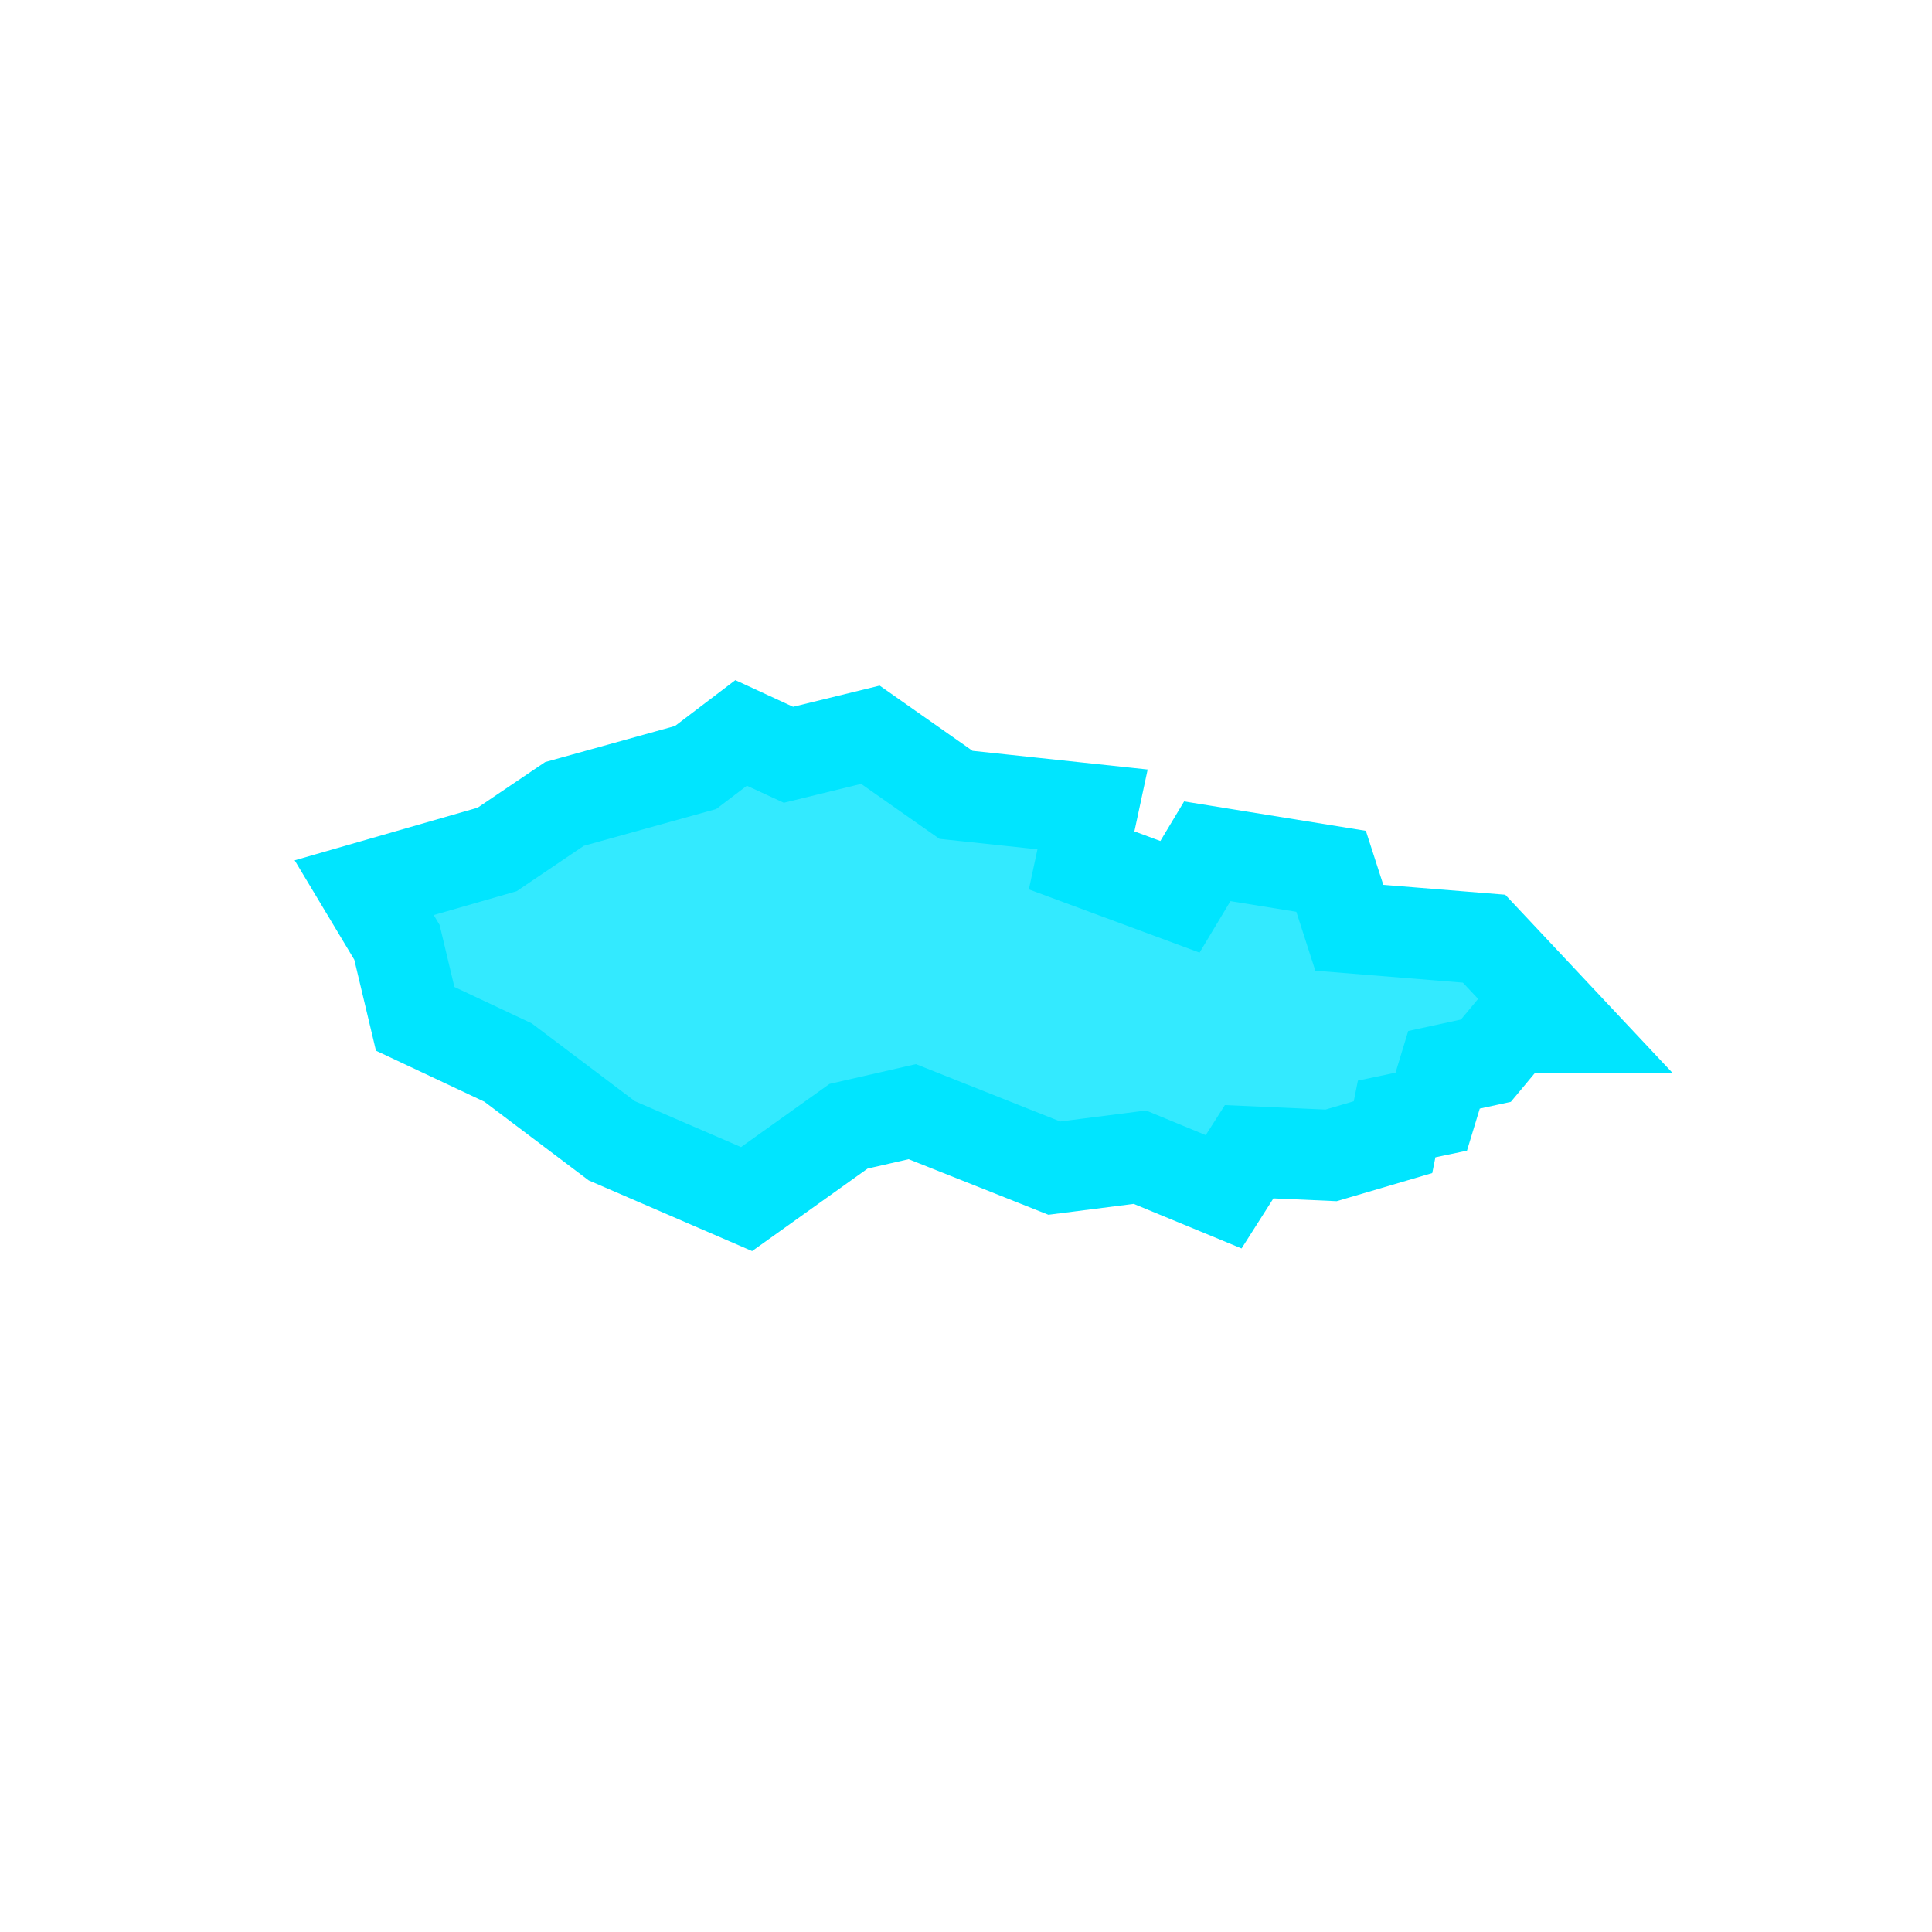
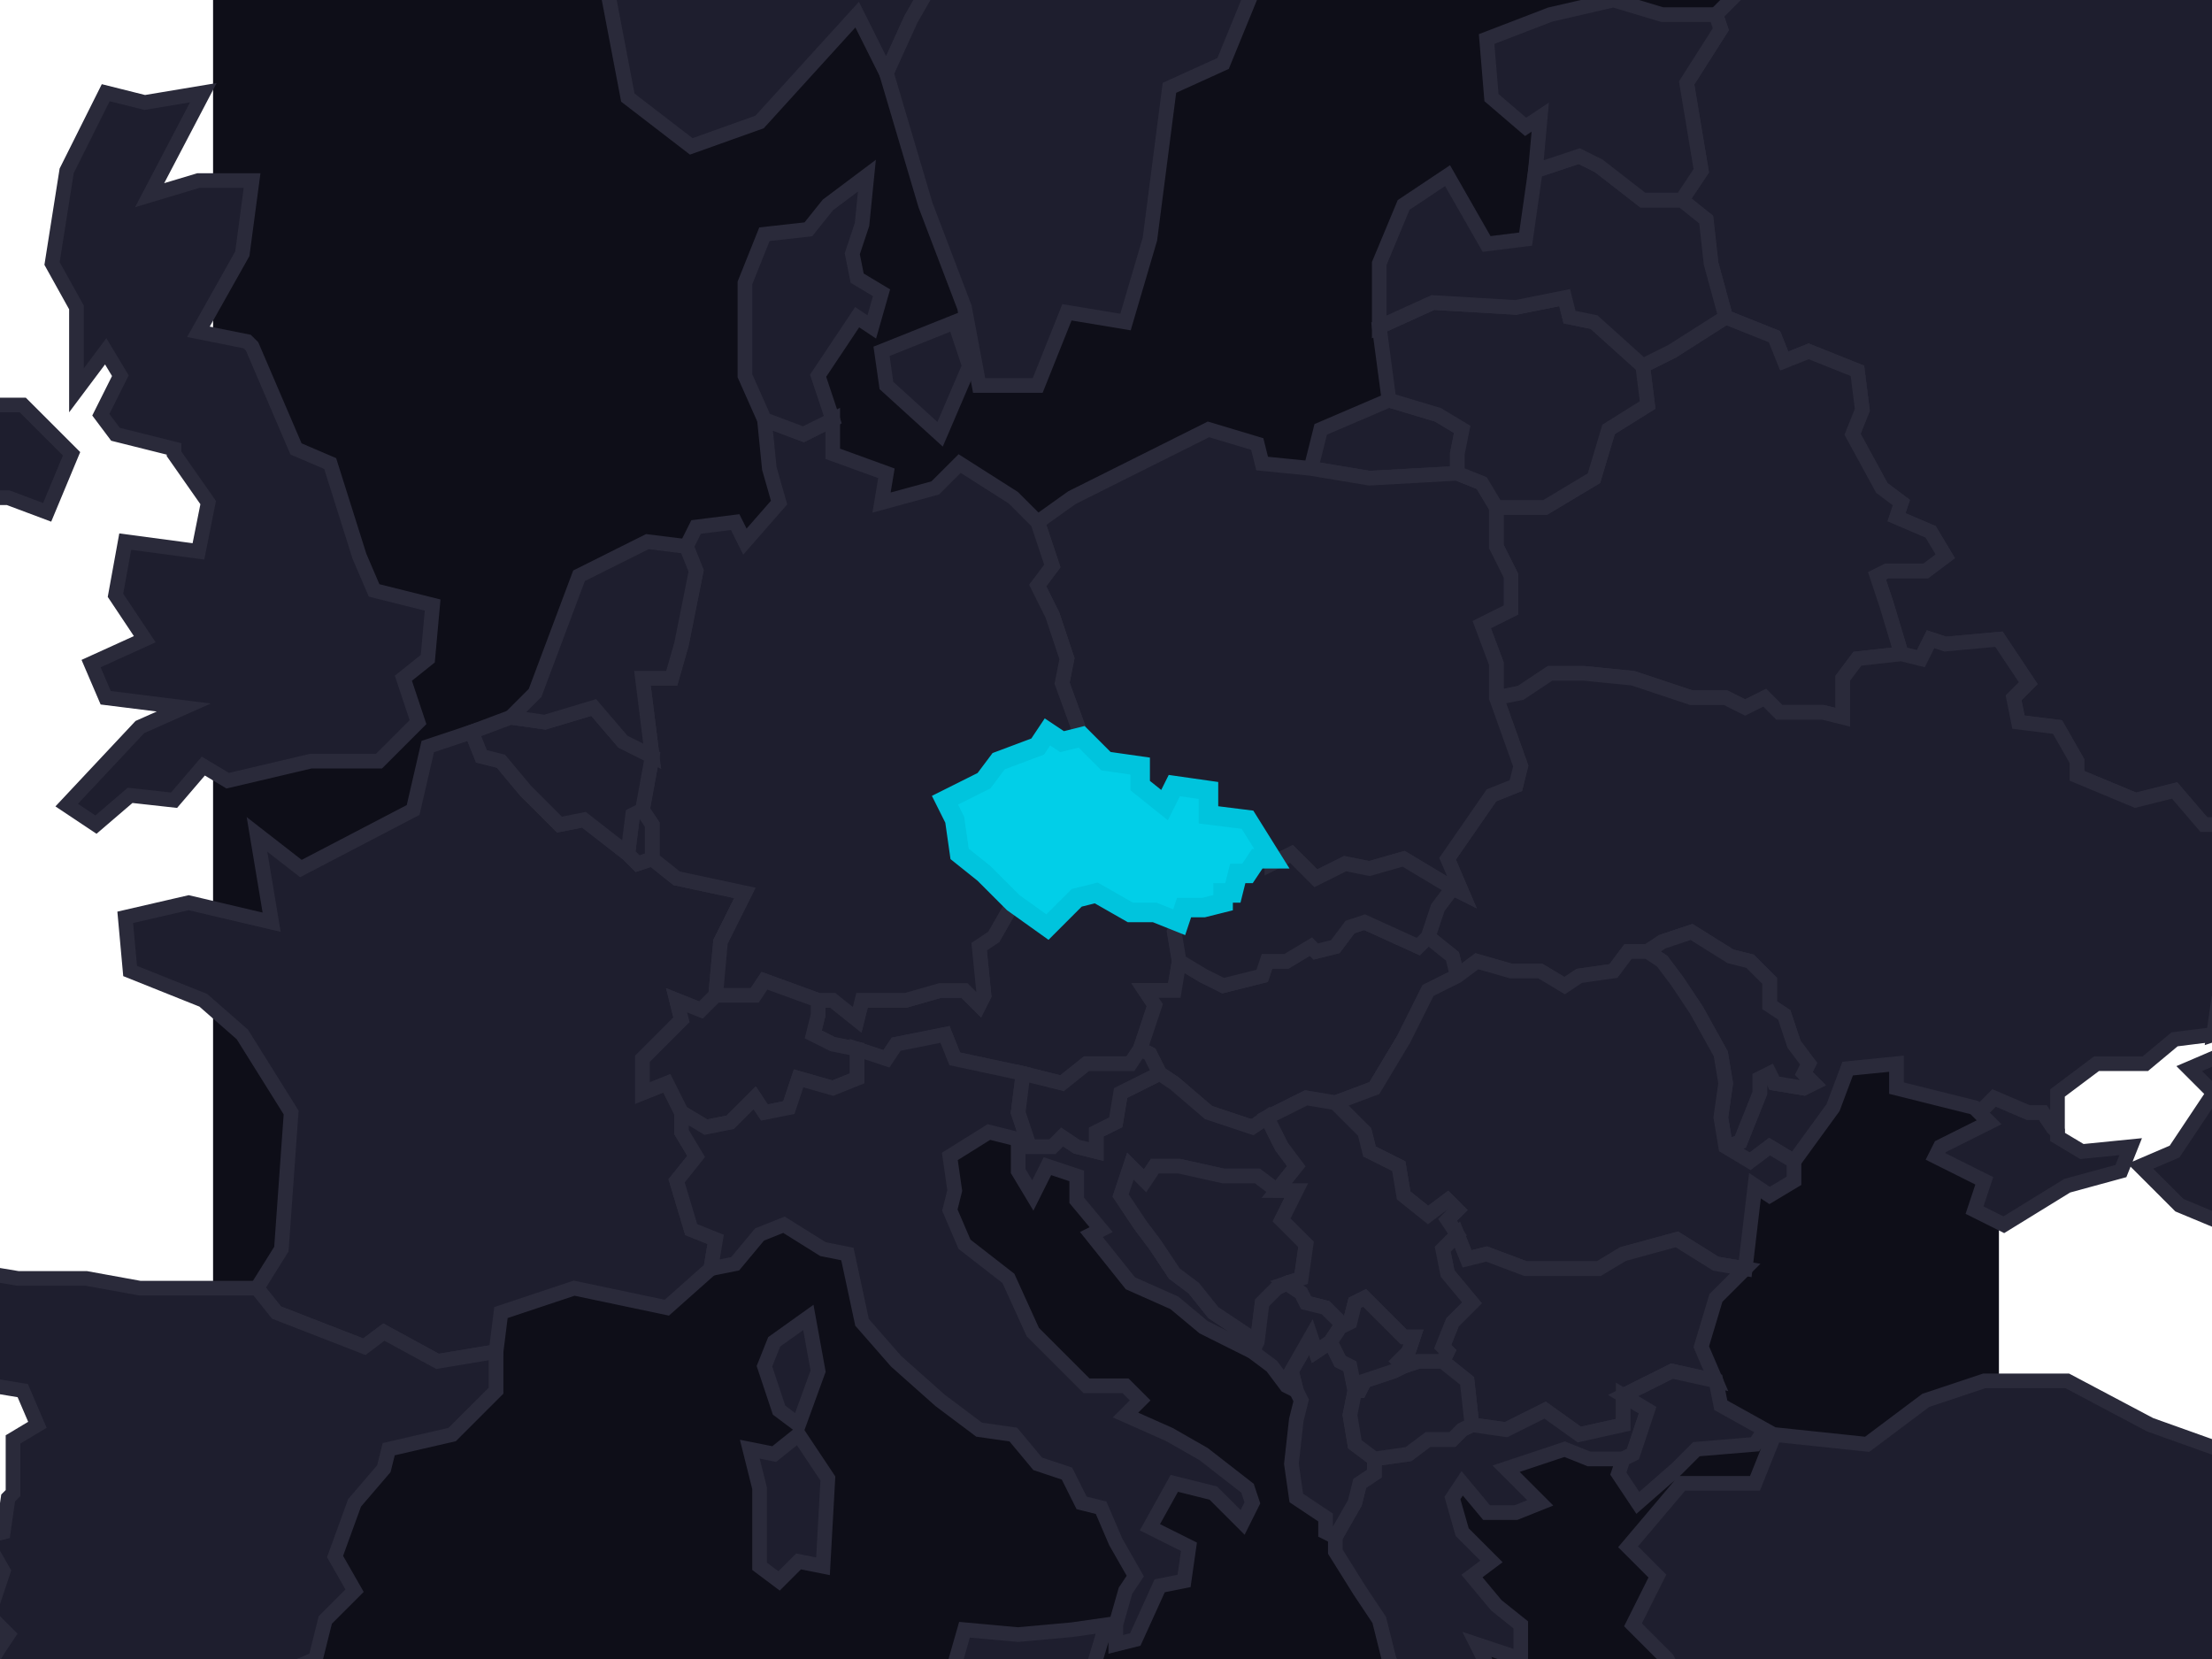
- <svg xmlns="http://www.w3.org/2000/svg" viewBox="10.24 -53.12 10.61 6.56" width="300" height="300" preserveAspectRatio="xMidYMid meet">
-   <path d="M15.02,-51.11L15.49,-50.78L16.24,-50.70L16.18,-50.42L16.72,-50.22L16.87,-50.47L17.55,-50.36L17.65,-50.05L18.39,-49.99L18.85,-49.50L18.55,-49.50L18.40,-49.32L18.17,-49.27L18.10,-49.04L17.91,-49.00L17.89,-48.90L17.55,-48.80L17.10,-48.82L16.96,-48.60L16.50,-48.79L16.03,-48.73L15.25,-49.04L14.90,-48.96L14.34,-48.56L13.60,-48.88L13.03,-49.31L12.52,-49.55L12.42,-49.97L12.24,-50.27L12.97,-50.48L13.34,-50.73L14.06,-50.93L14.31,-51.12L14.57,-51.00L15.02,-51.11Z" fill="#00e5ff" stroke="#00e5ff" stroke-width="0.5" fill-opacity="0.8" />
+ <svg xmlns="http://www.w3.org/2000/svg" viewBox="-2.8 -74.7 36.6 34.0" width="400" height="300" preserveAspectRatio="xMidYMid meet">
+   <rect x="-2.8" y="-74.7" width="36.6" height="34.0" fill="#0e0e18" />
+   <path d="M178.7,-102.7L180.0,-104.0L180.0,-101.9L178.9,-101.8L178.7,-102.7ZM49.1,-52.5L48.6,-51.6L47.7,-51.4L46.7,-49.9L47.6,-48.6L47.5,-47.7L48.6,-46.1L48.6,-46.1L48.0,-45.6L47.8,-45.2L47.4,-45.3L46.7,-46.1L46.4,-46.2L45.8,-46.5L45.5,-47.0L44.5,-47.3L43.9,-47.1L43.8,-47.4L42.4,-48.0L40.9,-48.2L40.1,-48.5L40.0,-48.3L38.7,-49.5L37.5,-50.0L36.7,-50.8L37.4,-51.1L38.2,-52.3L37.7,-52.8L39.1,-53.4L39.1,-53.8L38.2,-53.5L38.3,-54.2L38.8,-54.6L39.7,-54.7L39.9,-55.2L39.7,-56.0L40.1,-56.8L40.1,-57.3L38.6,-57.8L38.0,-57.8L37.4,-58.5L36.6,-58.3L35.4,-58.8L35.4,-59.1L35.0,-59.8L34.2,-59.9L34.1,-60.4L34.4,-60.7L33.8,-61.6L32.7,-61.5L32.4,-61.6L32.2,-61.2L31.8,-61.3L31.8,-61.3L31.5,-62.3L31.3,-62.9L31.5,-63.0L32.3,-63.0L32.7,-63.3L32.4,-63.8L31.7,-64.1L31.8,-64.4L31.4,-64.7L30.8,-65.8L31.0,-66.3L30.9,-67.1L29.9,-67.5L29.4,-67.3L29.2,-67.8L28.2,-68.2L27.9,-69.3L27.8,-70.2L27.3,-70.6L27.7,-71.2L27.4,-73.0L28.1,-74.1L28.0,-74.4L28.0,-74.4L29.1,-75.5L28.1,-76.5L28.1,-76.5L30.2,-79.1L31.1,-80.3L31.5,-81.5L30.0,-83.0L30.4,-84.5L29.5,-86.2L30.2,-88.3L29.1,-91.1L30.0,-93.0L28.4,-94.8L28.6,-96.8L29.4,-97.0L31.1,-98.2L31.1,-98.2L32.1,-99.2L33.8,-97.4L36.5,-96.8L40.3,-93.7L41.1,-92.4L41.1,-90.7L40.0,-89.4L38.4,-88.7L33.9,-90.6L33.2,-90.3L34.8,-88.5L34.9,-87.4L34.9,-84.9L36.2,-84.2L37.0,-83.6L37.1,-84.8L36.5,-85.8L37.2,-86.7L39.6,-85.2L40.4,-85.8L39.8,-87.5L42.1,-89.9L43.0,-89.8L43.9,-88.9L44.5,-90.6L43.7,-92.1L44.2,-93.7L43.5,-95.4L46.3,-94.5L46.8,-93.0L45.6,-92.7L45.6,-91.3L46.3,-90.4L47.9,-90.9L48.1,-92.6L50.2,-93.8L53.7,-96.2L54.5,-96.0L53.5,-94.4L54.7,-94.1L55.4,-95.0L57.3,-95.1L58.8,-96.2L59.9,-94.6L61.1,-96.4L60.0,-98.0L60.5,-99.0L63.5,-98.1L64.9,-97.2L68.5,-94.1L69.2,-95.5L68.2,-97.0L68.1,-97.6L66.9,-97.9L67.3,-99.2L66.7,-101.5L66.7,-102.5L68.5,-105.4L69.2,-108.4L69.9,-109.0L72.6,-108.1L72.8,-106.3L71.8,-103.7L72.5,-102.7L72.8,-100.6L72.6,-96.6L73.7,-94.9L73.2,-93.2L71.3,-89.5L72.4,-89.2L72.8,-90.0L73.9,-90.7L74.2,-92.0L75.1,-93.2L74.5,-94.7L74.9,-96.5L73.8,-96.8L73.6,-98.4L74.4,-101.3L73.1,-103.8L74.9,-106.0L74.7,-108.3L75.2,-108.4L75.7,-106.6L75.3,-103.5L76.4,-102.9L75.9,-105.2L77.6,-106.5L79.7,-106.6L81.5,-104.8L80.6,-107.5L80.5,-111.2L82.3,-111.9L84.7,-111.7L86.8,-112.2L86.0,-114.1L87.2,-116.6L88.3,-116.7L90.3,-118.7L92.9,-119.2L93.2,-120.4L95.9,-120.7L96.7,-119.8L98.9,-122.0L100.8,-122.0L101.0,-123.8L102.0,-125.7L104.4,-127.6L106.1,-126.1L104.7,-125.0L107.0,-124.3L107.2,-122.2L108.2,-123.2L111.1,-123.2L113.3,-121.1L114.1,-119.5L113.9,-117.5L112.8,-116.3L110.2,-114.2L109.4,-113.1L110.6,-112.6L112.1,-111.7L113.0,-112.3L113.5,-110.1L114.0,-111.0L115.6,-111.5L118.8,-111.0L119.0,-109.3L123.2,-108.8L123.3,-111.5L125.4,-110.9L127.0,-110.9L128.6,-109.0L129.1,-106.9L128.5,-105.5L129.7,-103.0L131.3,-101.8L132.3,-105.1L133.9,-103.6L135.6,-104.5L137.5,-103.5L138.2,-104.4L139.9,-103.9L139.1,-106.9L140.5,-108.4L149.5,-106.2L150.4,-104.3L153.0,-101.9L157.0,-102.5L159.0,-102.0L159.8,-100.8L159.7,-98.6L160.9,-97.8L162.3,-98.4L164.1,-98.5L165.9,-97.9L167.8,-98.2L169.6,-95.7L170.8,-96.6L170.0,-98.4L170.5,-99.7L173.6,-98.9L175.7,-99.1L178.6,-97.7L180.0,-96.5L180.0,-86.3L180.0,-86.3L178.7,-85.2L177.4,-85.4L178.3,-84.2L178.9,-82.3L179.4,-81.7L179.5,-80.8L179.2,-80.2L177.4,-80.7L174.6,-79.1L173.7,-78.8L172.2,-77.4L170.7,-76.1L170.3,-75.2L168.9,-76.6L166.3,-75.0L165.8,-75.8L164.9,-74.9L163.5,-75.2L163.2,-73.9L162.0,-72.0L162.1,-71.3L163.2,-70.8L163.1,-68.2L162.1,-68.1L161.7,-66.6L162.1,-65.9L160.4,-65.0L160.0,-63.1L158.5,-62.7L158.2,-61.0L156.8,-59.5L156.4,-60.6L156.0,-63.0L155.4,-66.8L155.9,-69.3L156.8,-70.4L156.8,-71.3L158.4,-71.7L160.2,-74.1L161.9,-76.1L163.7,-77.8L164.5,-80.8L163.3,-80.6L162.7,-78.8L160.1,-76.6L159.3,-79.1L156.7,-78.4L154.2,-75.0L155.0,-73.8L152.8,-73.3L151.3,-73.1L151.3,-74.5L149.8,-74.8L148.5,-73.8L145.5,-74.1L142.2,-73.6L139.0,-69.9L135.1,-65.7L136.7,-65.4L137.2,-64.4L138.2,-64.0L138.8,-64.8L139.9,-64.7L141.3,-62.9L141.4,-61.5L140.6,-59.9L140.5,-58.0L140.1,-55.5L138.6,-53.4L138.2,-52.4L136.9,-50.7L135.5,-49.1L134.9,-48.3L133.5,-47.5L132.9,-47.4L132.3,-48.1L130.9,-47.1L130.8,-46.7L130.8,-46.7L130.8,-46.7L130.8,-46.7L130.6,-46.9L130.6,-46.9L130.6,-47.6L131.1,-47.6L131.3,-49.3L131.0,-50.5L131.9,-51.0L133.1,-50.7L133.8,-52.1L134.1,-53.7L134.5,-54.2L135.0,-55.6L133.4,-55.1L132.5,-54.5L131.0,-54.5L130.6,-56.0L129.4,-57.0L127.7,-57.5L127.3,-59.1L126.9,-60.0L126.6,-60.7L125.9,-62.4L125.1,-63.0L123.6,-63.5L122.2,-63.5L121.0,-63.1L120.2,-62.3L120.7,-61.9L120.7,-61.0L120.2,-60.5L119.3,-58.8L119.3,-58.1L117.9,-57.2L116.7,-57.7L115.5,-57.6L115.0,-58.1L114.4,-58.3L112.9,-57.2L111.6,-56.9L110.7,-56.6L109.4,-56.8L108.5,-56.8L107.9,-57.6L106.9,-58.3L105.9,-58.5L104.6,-58.3L103.7,-58.0L102.3,-58.7L102.1,-59.9L100.9,-60.3L100.0,-60.5L98.9,-61.2L97.8,-59.5L98.2,-58.6L97.3,-57.5L95.8,-57.9L94.8,-57.9L94.1,-58.7L93.1,-58.7L92.2,-59.2L90.7,-58.4L88.8,-57.1L87.8,-56.8L87.4,-56.7L86.8,-57.6L85.5,-57.4L85.1,-58.1L84.4,-58.4L83.9,-59.3L83.4,-59.6L81.9,-59.2L80.6,-60.1L80.0,-59.3L77.8,-63.4L76.5,-64.7L76.9,-65.3L74.4,-63.6L73.4,-63.5L73.5,-64.5L72.2,-65.1L71.2,-64.6L70.9,-66.4L69.1,-66.8L68.2,-66.1L65.7,-65.4L65.2,-65.0L61.4,-64.4L61.0,-63.8L61.7,-62.7L60.7,-62.3L60.9,-61.8L60.0,-61.0L61.6,-59.9L61.3,-59.2L59.9,-59.2L59.6,-58.8L58.4,-59.6L56.8,-59.5L55.7,-58.9L54.5,-59.5L52.3,-60.6L50.8,-60.6L48.7,-58.9L48.6,-57.7L47.5,-58.6L46.8,-56.9L47.0,-56.6L46.5,-55.5L47.3,-54.4L48.1,-54.5L48.7,-53.5L48.6,-52.7L49.1,-52.5ZM93.8,-145.8L95.9,-147.3L97.9,-144.1L100.2,-138.3L99.9,-133.5L97.8,-132.8L95.0,-134.3L93.3,-136.4L92.5,-140.4L91.2,-141.6L93.8,-145.8ZM102.8,-135.6L105.4,-132.6L105.1,-130.6L99.4,-128.7L101.3,-135.3L102.1,-135.9L102.8,-135.6ZM138.8,-120.7L141.5,-120.6L145.1,-118.4L144.3,-115.5L140.6,-115.6L139.0,-114.7L137.0,-117.2L137.5,-120.0L138.8,-120.7ZM148.2,-117.5L150.7,-116.5L149.6,-115.0L148.0,-115.3L146.1,-116.8L146.4,-118.1L148.2,-117.5ZM139.9,-110.2L140.8,-111.6L142.1,-111.9L143.5,-110.6L143.6,-109.6L142.1,-109.6L140.0,-110.0L139.9,-110.2ZM44.8,-143.1L46.8,-144.2L48.3,-144.3L48.5,-142.6L49.1,-144.1L50.0,-145.1L51.5,-143.8L51.1,-142.8L49.8,-142.0L48.9,-141.6L48.8,-140.6L47.6,-139.6L46.5,-141.0L47.1,-142.9L44.8,-143.1ZM22.7,-65.0L20.9,-64.9L19.7,-65.1L19.9,-65.9L21.3,-66.5L22.3,-66.2L22.8,-65.9L22.7,-65.4L22.7,-65.0ZM53.5,-111.5L55.9,-114.8L55.6,-116.5L57.9,-118.6L61.2,-121.2L64.5,-122.0L66.2,-123.6L68.2,-124.2L68.9,-122.5L68.2,-121.1L64.6,-119.1L61.6,-117.2L58.5,-113.6L57.0,-110.1L55.4,-106.8L55.6,-104.1L57.5,-101.6L56.9,-101.3L53.7,-101.7L53.4,-103.1L51.6,-103.9L51.5,-105.6L52.5,-106.3L52.4,-108.1L54.4,-111.1L53.5,-111.5ZM142.9,-63.9L143.3,-62.3L143.2,-60.7L143.6,-59.1L144.7,-56.3L143.2,-56.8L142.6,-54.7L143.5,-53.1L143.5,-52.1L142.7,-53.0L142.1,-51.9L141.9,-53.1L142.0,-54.5L141.9,-56.2L142.1,-57.3L142.2,-59.4L141.6,-61.0L141.7,-63.2L142.6,-64.0L142.2,-64.8L142.7,-65.0L142.9,-63.9ZM-174.9,-91.8L-175.0,-90.2L-174.3,-89.6L-174.6,-91.4L-171.9,-91.0L-169.9,-88.7L-170.9,-87.6L-172.5,-87.4L-172.6,-85.1L-173.0,-84.6L-173.9,-84.6L-174.7,-85.4L-176.0,-86.1L-176.2,-87.2L-177.2,-87.6L-178.4,-87.2L-178.9,-88.1L-178.7,-89.0L-179.9,-88.4L-179.4,-87.3L-180.0,-86.3L-180.0,-96.5L-177.6,-94.4L-174.9,-91.8ZM-178.7,-102.1L-180.0,-101.9L-180.0,-104.0L-179.9,-104.2L-179.0,-104.2L-177.6,-103.3L-177.7,-102.8L-178.7,-102.1ZM33.4,-51.9L33.7,-52.2L34.4,-51.9L34.7,-51.9L34.9,-51.6L35.0,-51.5L35.0,-51.4L35.5,-51.1L36.5,-51.2L36.3,-50.7L35.2,-50.4L33.9,-49.6L33.3,-49.9L33.5,-50.5L32.5,-51.0L32.6,-51.2L33.6,-51.7L33.4,-51.9Z" fill="#1e1e2e" stroke="#2a2a3a" stroke-width="0.3" />
+   <path d="M15.1,-137.7L15.5,-139.7L17.0,-139.9L18.3,-137.9L21.5,-133.9L19.0,-131.8L18.5,-128.2L17.6,-127.4L17.1,-123.6L15.9,-123.4L13.8,-126.2L14.7,-127.8L13.2,-129.2L11.2,-133.4L10.4,-137.6L13.2,-139.6L13.7,-137.7L15.1,-137.7ZM31.1,-98.2L29.4,-97.0L28.6,-96.8L29.0,-98.8L27.7,-99.9L26.2,-98.9L25.7,-96.8L24.7,-95.6L23.7,-96.3L22.4,-96.1L21.2,-97.6L20.6,-96.9L20.0,-96.8L19.9,-94.9L18.0,-95.4L17.7,-93.9L16.8,-93.9L16.1,-92.0L15.1,-89.2L13.6,-85.8L13.9,-85.0L13.6,-84.1L12.6,-84.1L11.9,-82.0L12.0,-79.2L12.6,-78.1L12.3,-75.7L11.5,-74.3L11.0,-73.2L10.4,-74.4L8.4,-72.2L7.0,-71.7L5.7,-72.7L5.3,-74.8L5.0,-79.5L5.9,-80.9L8.6,-82.8L10.5,-85.1L12.4,-88.4L14.8,-93.3L16.4,-95.4L19.2,-98.9L21.4,-100.2L23.0,-100.0L24.5,-102.5L26.4,-102.4L28.2,-103.0L31.3,-100.8L30.0,-100.0L31.1,-98.2ZM27.4,-139.9L25.9,-136.9L23.0,-136.2L20.1,-137.1L19.9,-138.7L18.5,-138.8L17.4,-141.5L20.5,-143.1L21.9,-141.7L22.9,-143.5L25.4,-142.0L27.4,-139.9ZM24.7,-128.4L22.5,-126.5L20.7,-127.5L21.4,-128.8L20.8,-130.3L22.9,-131.3L23.3,-129.5L24.7,-128.4Z" fill="#1e1e2e" stroke="#2a2a3a" stroke-width="0.3" />
+   <path d="M-51.7,-4.2L-52.2,-3.2L-52.6,-2.5L-52.9,-2.1L-53.4,-2.1L-53.6,-2.3L-53.8,-2.4L-54.1,-2.1L-54.5,-2.3L-54.3,-2.7L-54.2,-3.2L-54.0,-3.6L-54.4,-4.2L-54.5,-4.9L-54.0,-5.8L-53.6,-5.7L-52.9,-5.4L-51.8,-4.6L-51.7,-4.2ZM6.2,-57.1L6.7,-56.7L8.1,-56.4L7.6,-55.4L7.5,-54.3L7.2,-54.0L6.7,-54.2L6.8,-53.8L6.0,-53.0L6.0,-52.3L6.5,-52.5L6.8,-51.9L6.8,-51.5L7.1,-51.0L6.7,-50.5L7.0,-49.5L7.5,-49.3L7.4,-48.7L6.5,-47.9L4.6,-48.3L3.1,-47.8L3.0,-47.0L1.8,-46.8L0.7,-47.4L0.3,-47.1L-1.5,-47.8L-1.9,-48.3L-1.4,-49.1L-1.2,-51.9L-2.2,-53.5L-3.0,-54.2L-4.5,-54.8L-4.6,-55.9L-3.3,-56.2L-1.6,-55.8L-1.9,-57.6L-1.0,-56.9L1.3,-58.1L1.6,-59.4L2.5,-59.7L2.7,-59.2L3.1,-59.1L3.6,-58.5L4.3,-57.8L4.8,-57.9L5.7,-57.2L5.9,-57.0L6.2,-57.1ZM8.7,-47.2L9.4,-47.7L9.6,-46.6L9.2,-45.5L8.8,-45.8L8.5,-46.7L8.7,-47.2Z" fill="#1e1e2e" stroke="#2a2a3a" stroke-width="0.3" />
+   <path d="M11.0,-73.2L11.5,-74.3L12.3,-75.7L12.6,-78.1L12.0,-79.2L11.9,-82.0L12.6,-84.1L13.6,-84.1L13.9,-85.0L13.6,-85.8L15.1,-89.2L16.1,-92.0L16.8,-93.9L17.7,-93.9L18.0,-95.4L19.9,-94.9L20.0,-96.8L20.6,-96.9L22.0,-95.5L23.5,-93.7L23.6,-89.7L23.9,-88.7L22.2,-88.0L21.2,-86.4L21.4,-84.9L19.8,-83.1L17.8,-81.2L17.1,-78.2L17.8,-76.7L18.8,-75.6L17.9,-73.4L16.8,-72.9L16.4,-69.8L15.9,-68.1L14.7,-68.3L14.1,-66.8L12.9,-66.8L12.6,-68.4L11.8,-70.5L11.0,-73.2Z" fill="#1e1e2e" stroke="#2a2a3a" stroke-width="0.3" />
+   <path d="M28.2,-68.2L29.2,-67.8L29.4,-67.3L29.9,-67.5L30.9,-67.1L31.0,-66.3L30.8,-65.8L31.4,-64.7L31.8,-64.4L31.7,-64.1L32.4,-63.8L32.7,-63.3L32.3,-63.0L31.5,-63.0L31.3,-62.9L31.5,-62.3L31.8,-61.3L31.8,-61.3L30.9,-61.2L30.6,-60.8L30.6,-60.0L30.2,-60.1L29.3,-60.1L29.0,-60.4L28.6,-60.2L28.2,-60.4L27.5,-60.4L26.3,-60.8L25.3,-60.9L24.6,-60.9L24.0,-60.5L23.5,-60.4L23.5,-61.1L23.2,-61.9L23.8,-62.2L23.8,-62.9L23.5,-63.5L23.5,-64.3L24.5,-64.3L25.5,-64.9L25.8,-65.9L26.6,-66.4L26.5,-67.2L27.1,-67.5L28.2,-68.2Z" fill="#1e1e2e" stroke="#2a2a3a" stroke-width="0.3" />
+   <path d="M31.8,-61.3L32.2,-61.2L32.4,-61.6L32.7,-61.5L33.8,-61.6L34.4,-60.7L34.1,-60.4L34.2,-59.9L35.0,-59.8L35.4,-59.1L35.4,-58.8L36.6,-58.3L37.4,-58.5L38.0,-57.8L38.6,-57.8L40.1,-57.3L40.1,-56.8L39.7,-56.0L39.9,-55.2L39.7,-54.7L38.8,-54.6L38.3,-54.2L38.2,-53.5L37.4,-53.4L36.8,-52.9L35.8,-52.9L35.0,-52.3L35.0,-51.5L34.9,-51.6L34.7,-51.9L34.4,-51.9L33.7,-52.2L33.4,-51.9L33.3,-52.0L31.7,-52.4L31.7,-52.9L30.7,-52.8L30.4,-52.0L29.6,-50.9L29.1,-51.2L28.7,-50.9L28.2,-51.2L28.5,-51.3L28.7,-51.8L28.9,-52.3L28.9,-52.6L29.1,-52.7L29.2,-52.5L29.8,-52.4L30.0,-52.5L29.8,-52.7L29.9,-52.9L29.6,-53.3L29.4,-53.9L29.1,-54.1L29.1,-54.6L28.7,-55.0L28.3,-55.1L27.5,-55.6L26.9,-55.4L26.6,-55.2L26.2,-55.2L25.9,-54.8L25.2,-54.7L24.9,-54.5L24.4,-54.8L23.8,-54.8L23.1,-55.0L22.7,-54.7L22.6,-55.1L22.1,-55.5L22.3,-56.1L22.6,-56.5L22.8,-56.4L22.5,-57.1L23.4,-58.4L23.9,-58.6L24.0,-59.0L23.5,-60.4L24.0,-60.5L24.6,-60.9L25.3,-60.9L26.3,-60.8L27.5,-60.4L28.2,-60.4L28.6,-60.2L29.0,-60.4L29.3,-60.1L30.2,-60.1L30.6,-60.0L30.6,-60.8L30.9,-61.2L31.8,-61.3Z" fill="#1e1e2e" stroke="#2a2a3a" stroke-width="0.3" />
+   <path d="M23.5,-64.3L23.5,-63.5L23.8,-62.9L23.8,-62.2L23.2,-61.9L23.5,-61.1L23.5,-60.4L24.0,-59.0L23.9,-58.6L23.4,-58.4L22.5,-57.1L22.8,-56.4L22.6,-56.5L21.6,-57.1L20.9,-56.9L20.4,-57.0L19.8,-56.7L19.3,-57.2L18.9,-57.0L18.9,-57.1L18.4,-57.9L17.6,-58.0L17.6,-58.5L16.9,-58.6L16.7,-58.2L16.2,-58.6L16.2,-59.0L15.5,-59.1L15.0,-59.6L14.6,-60.7L14.7,-61.2L14.4,-62.1L14.1,-62.7L14.4,-63.1L14.1,-64.0L14.8,-64.5L16.4,-65.3L17.6,-65.9L18.6,-65.6L18.7,-65.2L19.7,-65.1L20.9,-64.9L22.7,-65.0L23.2,-64.8L23.5,-64.3Z" fill="#1e1e2e" stroke="#2a2a3a" stroke-width="0.3" />
+   <path d="M17.0,-55.0L16.9,-54.4L16.3,-54.4L16.5,-54.1L16.2,-53.2L16.0,-52.9L15.1,-52.9L14.6,-52.5L13.8,-52.7L12.4,-53.0L12.2,-53.5L11.2,-53.3L11.0,-53.0L10.4,-53.2L9.9,-53.3L9.5,-53.5L9.6,-53.9L9.6,-54.2L9.9,-54.2L10.4,-53.8L10.5,-54.2L11.4,-54.2L12.1,-54.4L12.6,-54.4L12.9,-54.1L13.0,-54.3L12.9,-55.3L13.2,-55.5L13.6,-56.2L14.3,-55.7L14.9,-56.3L15.3,-56.4L16.0,-56.0L16.5,-56.0L17.0,-55.8L16.9,-55.6L17.0,-55.0Z" fill="#1e1e2e" stroke="#2a2a3a" stroke-width="0.3" />
+   <path d="M22.1,-55.5L22.6,-55.1L22.7,-54.7L22.1,-54.4L21.6,-53.4L21.0,-52.4L20.2,-52.1L19.6,-52.2L18.8,-51.8L18.8,-51.8L18.5,-51.6L17.6,-51.9L16.9,-52.5L16.6,-52.7L16.4,-53.1L16.2,-53.2L16.5,-54.1L16.3,-54.4L16.9,-54.4L17.0,-55.0L17.5,-54.7L17.9,-54.5L18.7,-54.7L18.8,-55.0L19.2,-55.0L19.7,-55.3L19.8,-55.2L20.2,-55.3L20.5,-55.7L20.8,-55.8L21.9,-55.3L22.1,-55.5Z" fill="#1e1e2e" stroke="#2a2a3a" stroke-width="0.3" />
+   <path d="M26.6,-55.2L26.9,-55.4L27.5,-55.6L28.3,-55.1L28.7,-55.0L29.1,-54.6L29.1,-54.1L29.4,-53.9L29.6,-53.3L29.9,-52.9L29.8,-52.7L30.0,-52.5L29.8,-52.4L29.2,-52.5L29.1,-52.7L28.9,-52.6L28.9,-52.3L28.7,-51.8L28.5,-51.3L28.2,-51.2L28.1,-51.8L28.2,-52.5L28.1,-53.1L27.6,-54.0L27.2,-54.6L26.9,-55.0L26.6,-55.2Z" fill="#1e1e2e" stroke="#2a2a3a" stroke-width="0.3" />
+   <path d="M28.2,-51.2L28.7,-50.9L29.1,-51.2L29.6,-50.9L29.6,-50.5L29.1,-50.2L28.8,-50.4L28.6,-48.7L28.0,-48.8L27.2,-49.3L26.1,-49.0L25.6,-48.7L24.1,-48.7L23.3,-49.0L22.9,-48.9L22.7,-49.4L22.5,-49.7L22.7,-49.9L22.5,-50.1L22.1,-49.8L21.6,-50.2L21.5,-50.8L20.9,-51.1L20.8,-51.5L20.2,-52.1L21.0,-52.4L21.6,-53.4L22.1,-54.4L22.7,-54.7L23.1,-55.0L23.8,-54.8L24.4,-54.8L24.9,-54.5L25.2,-54.7L25.9,-54.8L26.2,-55.2L26.6,-55.2L26.9,-55.0L27.2,-54.6L27.6,-54.0L28.1,-53.1L28.2,-52.5L28.1,-51.8L28.2,-51.2Z" fill="#1e1e2e" stroke="#2a2a3a" stroke-width="0.3" />
+   <path d="M26.5,-67.2L26.6,-66.4L25.8,-65.9L25.5,-64.9L24.5,-64.3L23.5,-64.3L23.2,-64.8L22.7,-65.0L22.7,-65.4L22.8,-65.9L22.3,-66.2L21.3,-66.5L21.1,-68.0L22.2,-68.5L23.9,-68.4L24.9,-68.6L25.0,-68.2L25.5,-68.1L26.5,-67.2Z" fill="#1e1e2e" stroke="#2a2a3a" stroke-width="0.3" />
+   <path d="M27.3,-70.6L27.8,-70.2L27.9,-69.3L28.2,-68.2L27.1,-67.5L26.5,-67.2L25.5,-68.1L25.0,-68.2L24.9,-68.6L23.9,-68.4L22.2,-68.5L21.1,-68.0L21.1,-69.3L21.6,-70.5L22.5,-71.1L23.3,-69.7L24.1,-69.8L24.3,-71.2L25.2,-71.5L25.6,-71.3L26.5,-70.6L27.3,-70.6Z" fill="#1e1e2e" stroke="#2a2a3a" stroke-width="0.3" />
+   <path d="M28.0,-74.4L28.0,-74.4L28.1,-74.1L27.4,-73.0L27.7,-71.2L27.3,-70.6L26.5,-70.6L25.6,-71.3L25.2,-71.5L24.3,-71.2L24.4,-72.3L24.1,-72.1L23.4,-72.7L23.3,-73.9L24.6,-74.4L25.9,-74.7L26.9,-74.4L28.0,-74.4L28.0,-74.4Z" fill="#1e1e2e" stroke="#2a2a3a" stroke-width="0.3" />
+   <path d="M14.1,-64.0L14.4,-63.1L14.1,-62.7L14.4,-62.1L14.7,-61.2L14.6,-60.7L15.0,-59.6L14.6,-59.5L14.3,-59.7L14.1,-59.4L13.3,-59.1L13.0,-58.7L12.2,-58.3L12.4,-57.9L12.5,-57.2L13.0,-56.8L13.6,-56.2L13.2,-55.5L12.9,-55.3L13.0,-54.3L12.9,-54.1L12.6,-54.4L12.1,-54.4L11.4,-54.2L10.5,-54.2L10.4,-53.8L9.9,-54.2L9.6,-54.2L8.5,-54.6L8.3,-54.3L7.5,-54.3L7.6,-55.4L8.1,-56.4L6.7,-56.7L6.2,-57.1L6.2,-57.8L6.0,-58.1L6.2,-59.2L6.0,-60.8L6.6,-60.8L6.8,-61.5L7.1,-63.0L6.9,-63.5L7.1,-63.9L7.9,-64.0L8.1,-63.6L8.8,-64.4L8.6,-65.1L8.5,-66.1L9.3,-65.8L9.9,-66.1L9.9,-65.4L11.0,-65.0L10.9,-64.4L12.0,-64.7L12.5,-65.2L13.6,-64.5L14.1,-64.0Z" fill="#1e1e2e" stroke="#2a2a3a" stroke-width="0.3" />
+   <path d="M22.7,-49.4L22.9,-48.9L23.3,-49.0L24.1,-48.7L25.6,-48.7L26.1,-49.0L27.2,-49.3L28.0,-48.8L28.6,-48.7L28.0,-48.1L27.7,-47.1L28.0,-46.4L27.1,-46.6L26.1,-46.1L26.1,-45.5L25.2,-45.3L24.5,-45.8L23.7,-45.4L23.0,-45.5L22.9,-46.4L22.4,-46.8L22.5,-47.0L22.4,-47.1L22.6,-47.6L23.0,-48.0L22.5,-48.6L22.4,-49.1L22.7,-49.4Z" fill="#1e1e2e" stroke="#2a2a3a" stroke-width="0.3" />
+   <path d="M26.3,-37.8L26.2,-37.4L24.7,-37.3L24.7,-37.5L23.5,-37.7L23.7,-38.3L24.2,-37.9L25.0,-37.9L25.8,-37.8L25.7,-37.6L26.3,-37.8ZM23.0,-45.5L23.7,-45.4L24.5,-45.8L25.2,-45.3L26.1,-45.5L26.1,-46.1L26.6,-45.8L26.3,-44.9L26.1,-44.8L25.4,-44.8L24.9,-45.0L23.7,-44.6L24.4,-43.9L23.9,-43.7L23.3,-43.7L22.8,-44.3L22.6,-44.0L22.8,-43.3L23.4,-42.7L23.0,-42.4L23.5,-41.8L24.0,-41.4L24.0,-40.7L23.1,-41.0L23.4,-40.4L22.8,-40.3L23.2,-39.2L22.5,-39.1L21.7,-39.7L21.3,-40.7L21.1,-41.5L20.7,-42.1L20.2,-42.9L20.2,-43.2L20.6,-43.9L20.7,-44.3L21.0,-44.5L21.0,-44.8L21.7,-44.9L22.1,-45.2L22.6,-45.2L22.8,-45.4L23.0,-45.5Z" fill="#1e1e2e" stroke="#2a2a3a" stroke-width="0.3" />
+   <path d="M44.8,-40.1L44.3,-39.9L43.9,-40.2L42.8,-40.4L42.3,-40.2L41.2,-40.0L40.7,-40.0L39.5,-39.5L38.7,-39.5L38.2,-39.8L37.1,-39.4L36.7,-39.6L36.7,-39.0L36.4,-38.7L36.1,-38.4L35.8,-39.0L36.2,-39.4L35.6,-39.3L34.7,-39.6L34.0,-38.9L32.5,-38.8L31.7,-39.4L30.6,-39.5L30.4,-39.0L29.7,-38.8L28.7,-39.5L27.6,-39.5L27.0,-40.7L26.3,-41.4L26.8,-42.4L26.2,-43.0L27.3,-44.3L28.8,-44.3L29.2,-45.3L31.1,-45.1L32.3,-46.0L33.5,-46.4L35.2,-46.4L36.9,-45.5L38.3,-45.0L39.5,-45.2L40.4,-45.0L41.6,-45.7L42.6,-45.8L43.6,-45.1L43.8,-44.7L43.7,-44.0L44.4,-43.7L44.8,-43.3L44.1,-43.0L44.4,-41.5L44.2,-41.1L44.8,-40.1L44.8,-40.1ZM26.1,-46.1L27.1,-46.6L28.0,-46.4L28.1,-45.9L29.0,-45.4L28.8,-45.1L27.6,-45.0L27.2,-44.6L26.4,-43.9L26.0,-44.5L26.1,-44.8L26.3,-44.9L26.6,-45.8L26.1,-46.1Z" fill="#1e1e2e" stroke="#2a2a3a" stroke-width="0.3" />
+   <path d="M21.0,-44.8L21.0,-44.5L20.7,-44.3L20.6,-43.9L20.2,-43.2L20.0,-43.3L20.0,-43.6L19.4,-44.0L19.3,-44.7L19.4,-45.6L19.5,-46.0L19.4,-46.2L19.4,-46.2L19.3,-46.6L19.7,-47.3L19.8,-47.0L20.1,-47.2L20.3,-46.8L20.5,-46.7L20.6,-46.2L20.6,-46.2L20.5,-45.7L20.6,-45.1L21.0,-44.8Z" fill="#1e1e2e" stroke="#2a2a3a" stroke-width="0.3" />
+   <path d="M16.6,-52.7L16.9,-52.5L17.6,-51.9L18.5,-51.6L18.8,-51.8L19.1,-51.2L19.4,-50.8L19.0,-50.3L18.6,-50.6L17.9,-50.6L17.0,-50.8L16.5,-50.8L16.3,-50.5L16.0,-50.8L15.8,-50.2L16.2,-49.6L16.5,-49.2L16.9,-48.6L17.3,-48.3L17.7,-47.8L18.6,-47.2L18.5,-47.0L18.5,-47.0L17.5,-47.5L16.9,-48.0L16.0,-48.4L15.2,-49.4L15.4,-49.5L14.9,-50.1L14.9,-50.6L14.3,-50.8L14.0,-50.2L13.7,-50.7L13.7,-51.2L13.7,-51.2L14.4,-51.2L14.6,-51.4L14.9,-51.2L15.3,-51.1L15.3,-51.5L15.7,-51.7L15.8,-52.3L16.6,-52.7Z" fill="#1e1e2e" stroke="#2a2a3a" stroke-width="0.3" />
+   <path d="M9.6,-54.2L9.6,-53.9L9.5,-53.5L9.9,-53.3L10.4,-53.2L10.4,-52.6L9.9,-52.4L9.2,-52.6L9.0,-52.0L8.5,-51.9L8.3,-52.2L7.8,-51.7L7.3,-51.6L6.8,-51.9L6.5,-52.5L6.0,-52.3L6.0,-53.0L6.8,-53.8L6.7,-54.2L7.2,-54.0L7.5,-54.3L8.3,-54.3L8.5,-54.6L9.6,-54.2Z" fill="#1e1e2e" stroke="#2a2a3a" stroke-width="0.3" />
+   <path d="M6.0,-58.1L6.2,-57.8L6.2,-57.1L5.9,-57.0L5.7,-57.2L5.8,-58.0L6.0,-58.1Z" fill="#1e1e2e" stroke="#2a2a3a" stroke-width="0.3" />
+   <path d="M6.2,-59.2L6.0,-58.1L5.8,-58.0L5.7,-57.2L4.8,-57.9L4.3,-57.8L3.6,-58.5L3.1,-59.1L2.7,-59.2L2.5,-59.7L3.3,-60.0L3.3,-60.0L3.3,-60.0L4.0,-59.9L5.0,-60.2L5.6,-59.5L6.2,-59.2Z" fill="#1e1e2e" stroke="#2a2a3a" stroke-width="0.3" />
+   <path d="M6.9,-63.5L7.1,-63.0L6.8,-61.5L6.6,-60.8L6.0,-60.8L6.2,-59.2L5.6,-59.5L5.0,-60.2L4.0,-59.9L3.3,-60.0L3.3,-60.0L3.8,-60.5L4.7,-62.9L6.1,-63.6L6.9,-63.5Z" fill="#1e1e2e" stroke="#2a2a3a" stroke-width="0.3" />
+   <path d="M-7.5,-40.0L-7.5,-40.4L-7.2,-40.9L-7.0,-41.2L-7.4,-41.6L-7.1,-42.5L-7.5,-43.2L-7.1,-43.3L-7.0,-44.0L-6.9,-44.1L-6.9,-45.2L-6.4,-45.5L-6.7,-46.2L-7.3,-46.3L-7.4,-46.1L-8.0,-46.1L-8.3,-46.7L-8.7,-46.5L-9.0,-46.2L-9.0,-47.2L-9.4,-47.8L-8.0,-48.7L-6.8,-48.5L-5.4,-48.5L-4.3,-48.3L-3.5,-48.3L-1.9,-48.3L-1.5,-47.8L0.3,-47.1L0.7,-47.4L1.8,-46.8L3.0,-47.0L3.0,-46.2L2.1,-45.3L0.8,-45.0L0.7,-44.6L0.1,-43.9L-0.3,-42.8L0.1,-42.1L-0.5,-41.5L-0.7,-40.7L-1.4,-40.4L-2.1,-39.5L-3.4,-39.5L-4.4,-39.5L-5.0,-39.0L-5.4,-38.6L-5.9,-38.7L-6.2,-39.1L-6.5,-39.8L-7.5,-40.0Z" fill="#1e1e2e" stroke="#2a2a3a" stroke-width="0.3" />
+   <path d="M10.4,-53.2L11.0,-53.0L11.2,-53.3L12.2,-53.5L12.4,-53.0L13.8,-52.7L13.7,-51.9L13.9,-51.3L13.1,-51.5L12.3,-51.0L12.4,-50.3L12.3,-49.9L12.6,-49.2L13.5,-48.5L14.0,-47.4L15.1,-46.3L15.9,-46.3L16.2,-46.0L15.9,-45.7L16.8,-45.3L17.5,-44.9L18.4,-44.2L18.5,-43.9L18.3,-43.5L17.7,-44.1L16.9,-44.3L16.4,-43.4L17.2,-43.0L17.1,-42.3L16.6,-42.2L16.1,-41.1L15.7,-41.0L15.7,-41.4L15.9,-42.1L16.1,-42.4L15.7,-43.1L15.4,-43.8L15.0,-43.9L14.7,-44.5L14.1,-44.7L13.6,-45.3L12.9,-45.4L12.1,-46.0L11.2,-46.8L10.5,-47.6L10.2,-49.0L9.7,-49.1L8.9,-49.6L8.4,-49.4L7.9,-48.8L7.4,-48.7L7.5,-49.3L7.0,-49.5L6.7,-50.5L7.1,-51.0L6.8,-51.5L6.8,-51.9L7.3,-51.6L7.8,-51.7L8.3,-52.2L8.5,-51.9L9.0,-52.0L9.2,-52.6L9.9,-52.4L10.4,-52.6L10.4,-53.2ZM14.8,-41.3L15.5,-41.4L15.2,-40.4L15.3,-40.0L15.1,-39.4L14.3,-39.9L13.8,-40.0L12.4,-40.6L12.6,-41.3L13.7,-41.2L14.8,-41.3ZM8.7,-44.9L9.2,-45.3L9.8,-44.4L9.7,-42.6L9.2,-42.7L8.8,-42.3L8.4,-42.6L8.4,-44.2L8.2,-45.0L8.7,-44.9Z" fill="#1e1e2e" stroke="#2a2a3a" stroke-width="0.3" />
+   <path d="M9.9,-66.1L9.3,-65.8L8.5,-66.1L8.1,-67.0L8.1,-68.9L8.3,-69.4L8.5,-69.9L9.4,-70.0L9.8,-70.5L10.6,-71.1L10.5,-70.1L10.3,-69.5L10.4,-69.0L10.9,-68.7L10.7,-68.0L10.4,-68.2L9.6,-67.0L9.9,-66.1ZM12.4,-68.1L12.7,-67.2L12.1,-65.8L11.0,-66.8L10.9,-67.5L12.4,-68.1Z" fill="#1e1e2e" stroke="#2a2a3a" stroke-width="0.3" />
+   <path d="M-6.2,-64.2L-7.0,-64.5L-7.6,-64.5L-7.4,-65.4L-7.6,-66.4L-6.7,-66.4L-5.7,-65.4L-6.2,-64.2ZM-3.1,-63.4L-3.1,-63.4L-2.9,-64.4L-3.6,-65.4L-3.6,-65.5L-4.8,-65.8L-5.1,-66.2L-4.7,-67.0L-5.0,-67.5L-5.6,-66.7L-5.6,-68.4L-6.1,-69.3L-5.8,-71.2L-5.0,-72.8L-4.2,-72.6L-3.0,-72.8L-4.1,-70.7L-3.1,-71.0L-2.0,-71.0L-2.2,-69.5L-3.1,-67.9L-2.1,-67.7L-2.0,-67.6L-1.1,-65.5L-0.4,-65.2L0.2,-63.3L0.5,-62.6L1.7,-62.3L1.6,-61.2L1.1,-60.8L1.4,-59.9L0.6,-59.1L-0.8,-59.1L-2.5,-58.7L-3.0,-59.0L-3.6,-58.3L-4.5,-58.4L-5.2,-57.8L-5.8,-58.2L-4.3,-59.8L-3.4,-60.2L-3.4,-60.2L-5.0,-60.4L-5.3,-61.1L-4.2,-61.6L-4.8,-62.5L-4.6,-63.6L-3.1,-63.4Z" fill="#1e1e2e" stroke="#2a2a3a" stroke-width="0.3" />
+   <path d="M13.8,-52.7L14.6,-52.5L15.1,-52.9L16.0,-52.9L16.2,-53.2L16.4,-53.1L16.6,-52.7L15.8,-52.3L15.7,-51.7L15.3,-51.5L15.3,-51.1L14.9,-51.2L14.6,-51.4L14.4,-51.2L13.7,-51.2L13.9,-51.3L13.7,-51.9L13.8,-52.7Z" fill="#1e1e2e" stroke="#2a2a3a" stroke-width="0.3" />
+   <path d="M22.6,-56.5L22.3,-56.1L22.1,-55.5L21.9,-55.3L20.8,-55.8L20.5,-55.7L20.2,-55.3L19.8,-55.2L19.7,-55.3L19.2,-55.0L18.8,-55.0L18.7,-54.7L17.9,-54.5L17.5,-54.7L17.0,-55.0L16.9,-55.6L17.0,-55.8L17.1,-56.1L17.5,-56.1L17.9,-56.2L17.9,-56.4L18.1,-56.4L18.2,-56.8L18.4,-56.8L18.6,-57.1L18.9,-57.1L18.9,-57.0L19.3,-57.2L19.8,-56.7L20.4,-57.0L20.9,-56.9L21.6,-57.1L22.6,-56.5Z" fill="#1e1e2e" stroke="#2a2a3a" stroke-width="0.3" />
+   <path d="M18.6,-47.2L17.7,-47.8L17.3,-48.3L16.9,-48.6L16.5,-49.2L16.2,-49.6L15.8,-50.2L16.0,-50.8L16.3,-50.5L16.5,-50.8L17.0,-50.8L17.9,-50.6L18.6,-50.6L19.0,-50.3L19.0,-50.3L19.4,-50.3L19.1,-49.7L19.6,-49.2L19.5,-48.5L19.2,-48.4L19.0,-48.3L18.7,-48.0L18.6,-47.2Z" fill="#1e1e2e" stroke="#2a2a3a" stroke-width="0.3" />
+   <path d="M22.4,-46.8L22.9,-46.4L23.0,-45.5L22.8,-45.4L22.6,-45.2L22.1,-45.2L21.7,-44.9L21.0,-44.8L20.6,-45.1L20.5,-45.7L20.6,-46.2L20.6,-46.2L20.7,-46.2L20.8,-46.4L21.4,-46.6L21.6,-46.7L21.9,-46.8L22.4,-46.8Z" fill="#1e1e2e" stroke="#2a2a3a" stroke-width="0.3" />
+   <path d="M18.8,-51.8L18.8,-51.8L19.6,-52.2L20.2,-52.1L20.8,-51.5L20.9,-51.1L21.5,-50.8L21.6,-50.2L22.1,-49.8L22.5,-50.1L22.7,-49.9L22.5,-49.7L22.7,-49.4L22.4,-49.1L22.5,-48.6L23.0,-48.0L22.6,-47.6L22.4,-47.1L22.5,-47.0L22.4,-46.8L21.9,-46.8L21.6,-46.7L21.5,-46.8L21.7,-47.0L21.8,-47.3L21.6,-47.3L21.4,-47.5L21.3,-47.6L21.1,-47.8L21.0,-47.9L20.8,-48.1L20.6,-48.0L20.5,-47.6L20.3,-47.5L20.3,-47.6L20.0,-47.9L19.6,-48.0L19.5,-48.2L19.2,-48.4L19.5,-48.5L19.6,-49.2L19.1,-49.7L19.4,-50.3L19.0,-50.3L19.0,-50.3L19.4,-50.8L19.1,-51.2L18.8,-51.8Z" fill="#1e1e2e" stroke="#2a2a3a" stroke-width="0.3" />
+   <path d="M20.1,-47.2L19.8,-47.0L19.7,-47.3L19.3,-46.6L19.4,-46.2L19.2,-46.3L18.9,-46.7L18.5,-47.0L18.6,-47.2L18.7,-48.0L19.0,-48.3L19.2,-48.4L19.5,-48.2L19.6,-48.0L20.0,-47.9L20.3,-47.6L20.3,-47.5L20.1,-47.2Z" fill="#1e1e2e" stroke="#2a2a3a" stroke-width="0.3" />
+   <path d="M20.6,-46.2L20.5,-46.7L20.3,-46.8L20.1,-47.2L20.3,-47.5L20.5,-47.6L20.6,-48.0L20.8,-48.1L21.0,-47.9L21.1,-47.8L21.3,-47.6L21.4,-47.5L21.6,-47.3L21.8,-47.3L21.7,-47.0L21.5,-46.8L21.6,-46.7L21.4,-46.6L20.8,-46.4L20.7,-46.2L20.6,-46.2Z" fill="#1e1e2e" stroke="#2a2a3a" stroke-width="0.3" />
+   <path d="M15.0,-59.6L15.5,-59.1L16.2,-59.0L16.2,-58.6L16.7,-58.2L16.9,-58.6L17.6,-58.5L17.6,-58.0L18.4,-57.9L18.9,-57.1L18.6,-57.1L18.4,-56.8L18.2,-56.8L18.1,-56.4L17.9,-56.4L17.9,-56.2L17.5,-56.1L17.1,-56.1L17.0,-55.8L16.5,-56.0L16.0,-56.0L15.3,-56.4L14.9,-56.3L14.3,-55.7L13.6,-56.2L13.0,-56.8L12.5,-57.2L12.4,-57.9L12.2,-58.3L13.0,-58.7L13.3,-59.1L14.1,-59.4L14.3,-59.7L14.6,-59.5L15.0,-59.6Z" fill="#00e5ff" stroke="#00c4dd" stroke-width="0.4" fill-opacity="0.9" />
</svg>
